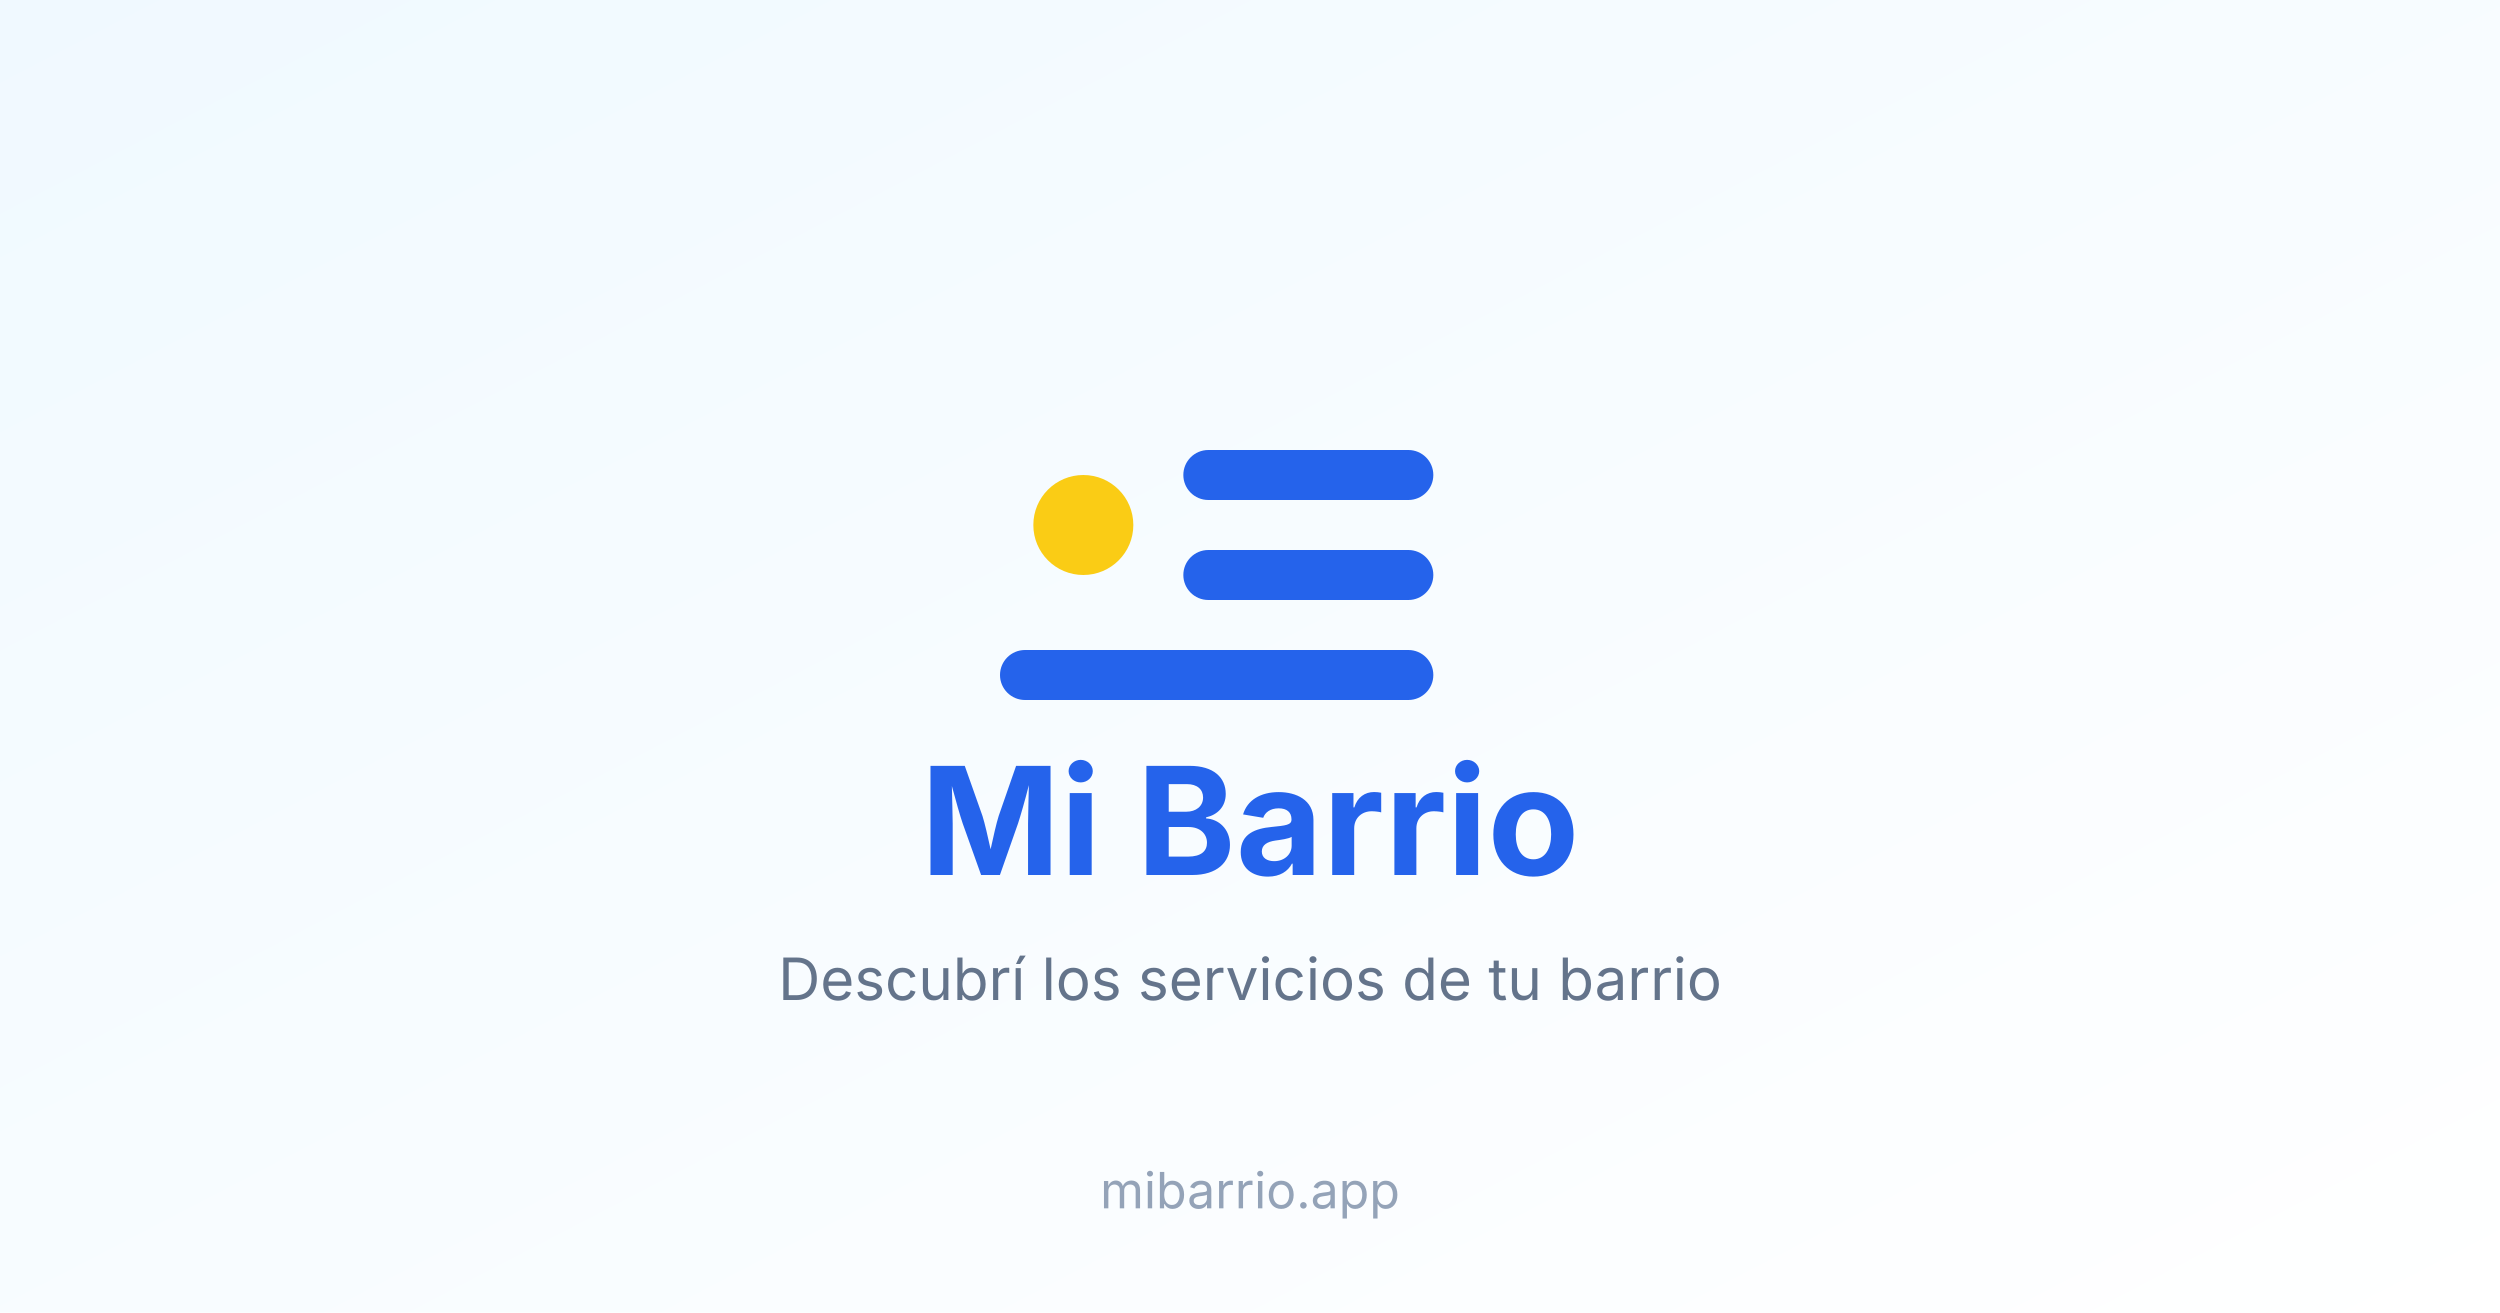
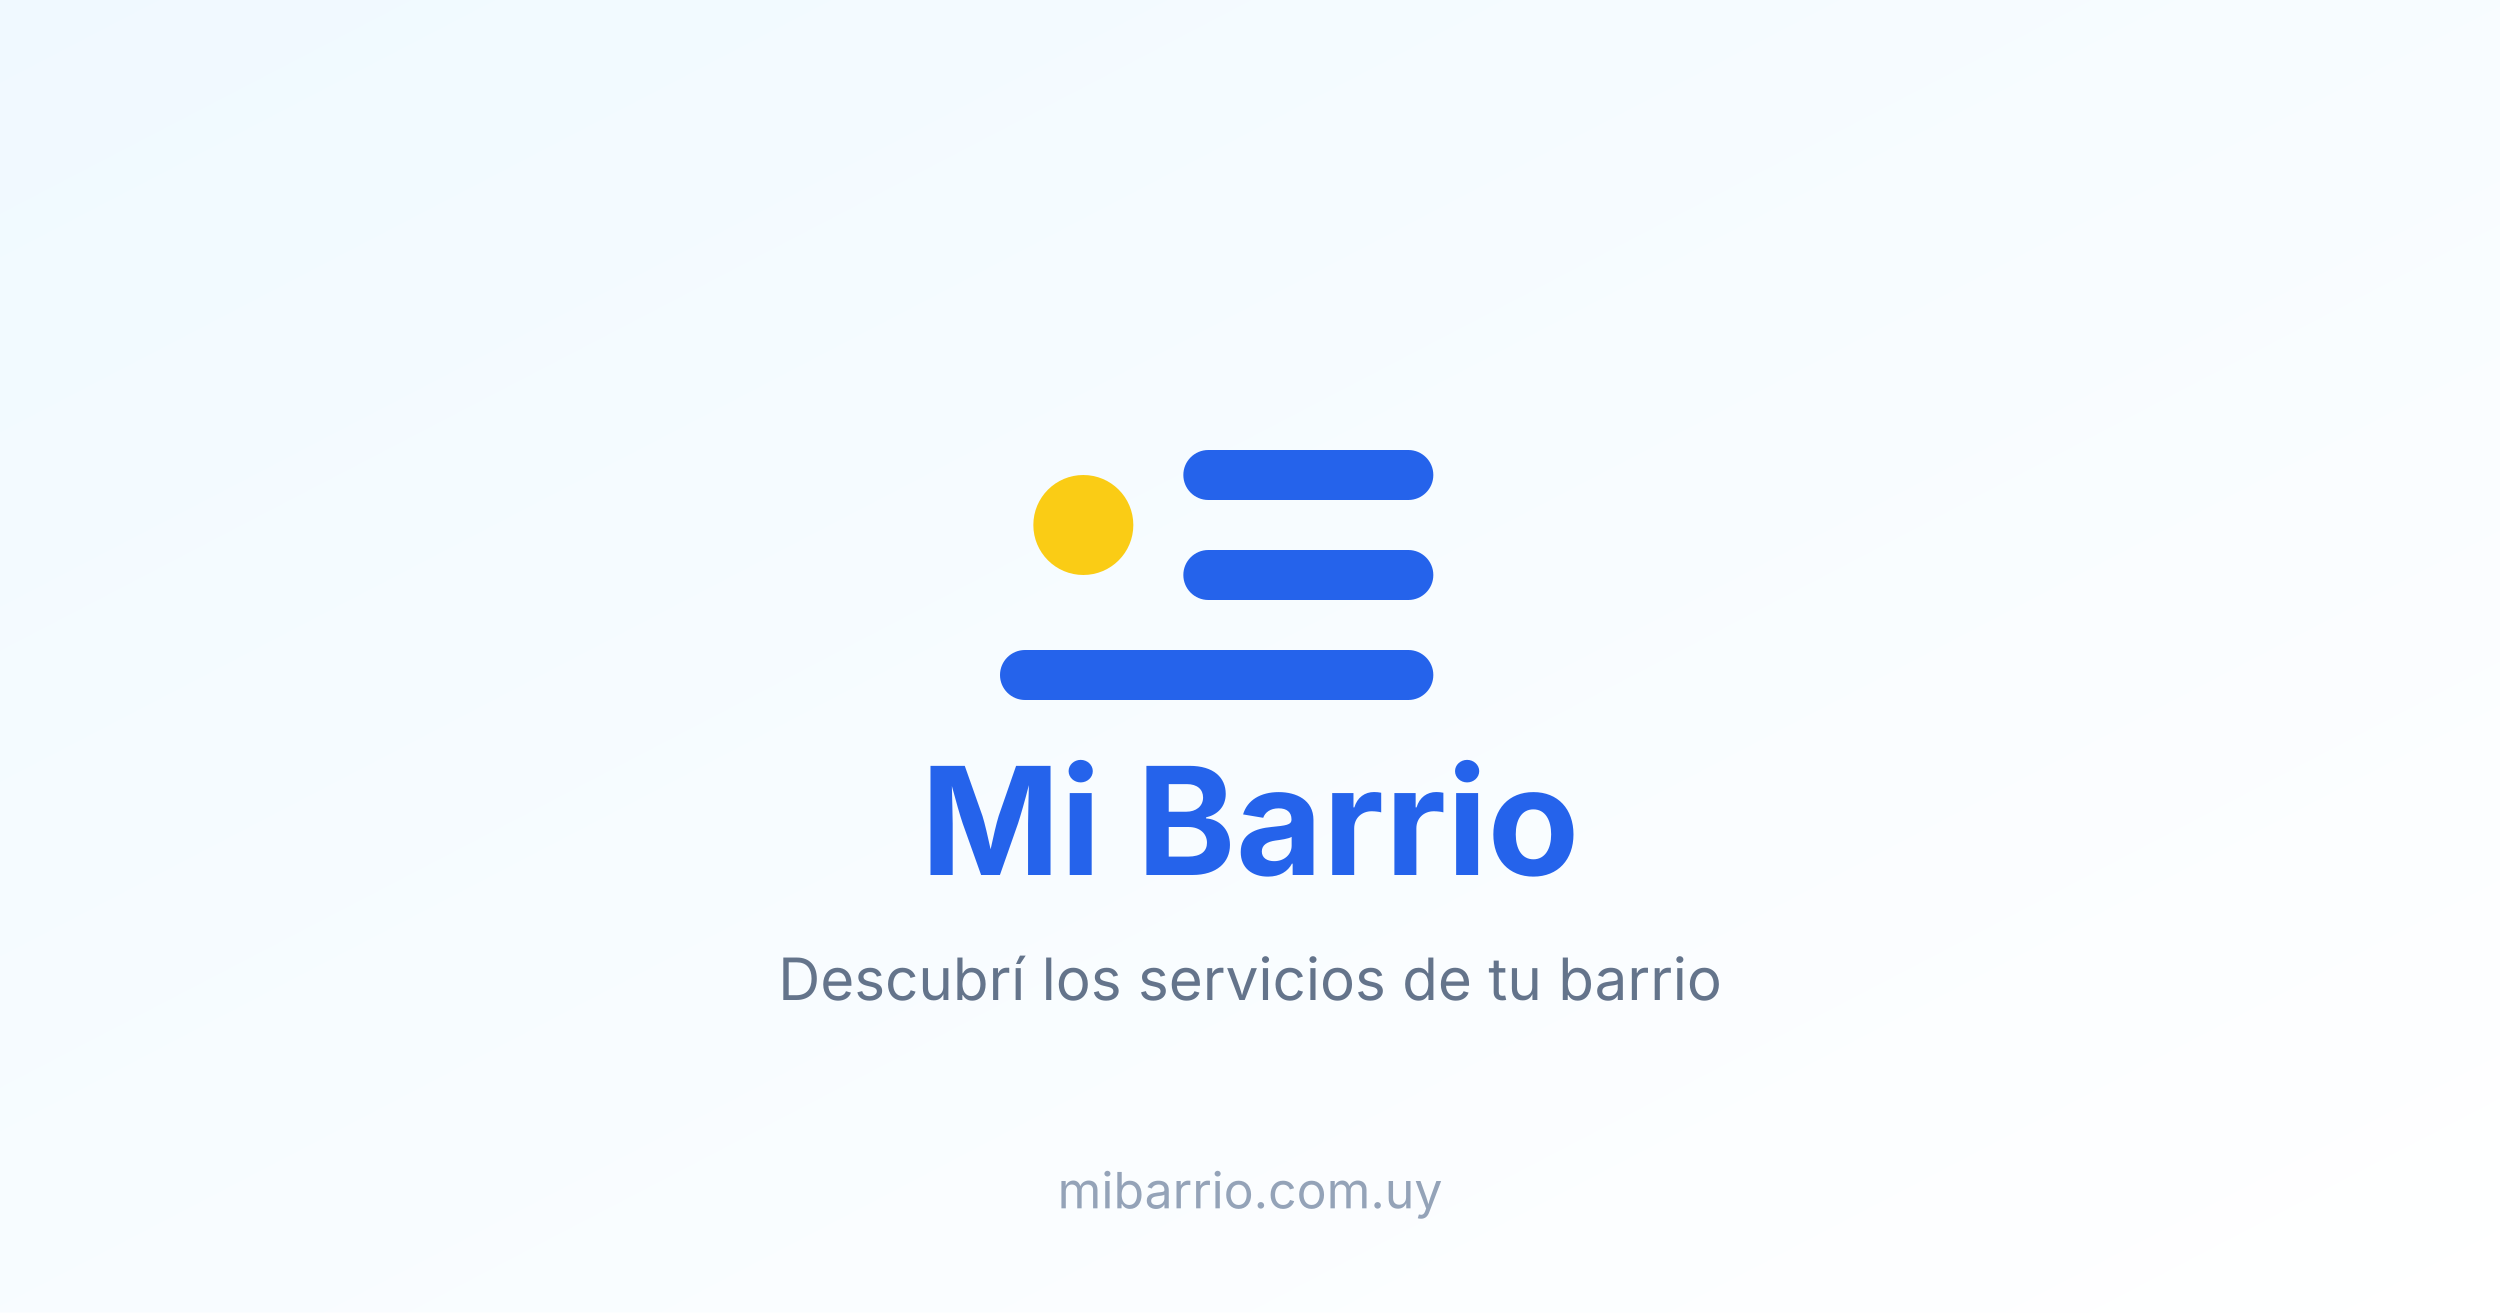
<svg xmlns="http://www.w3.org/2000/svg" width="1200" height="630" viewBox="0 0 1200 630" fill="none">
  <defs>
    <linearGradient id="bg" x1="0%" y1="0%" x2="100%" y2="100%">
      <stop offset="0%" style="stop-color:#f0f9ff" />
      <stop offset="100%" style="stop-color:#ffffff" />
    </linearGradient>
  </defs>
  <rect width="1200" height="630" fill="url(#bg)" />
  <g transform="translate(480, 200)">
    <circle cx="40" cy="52" r="24" fill="#FACC15" />
    <rect x="88" y="16" width="120" height="24" rx="12" fill="#2563eb" />
    <rect x="88" y="64" width="120" height="24" rx="12" fill="#2563eb" />
    <rect x="0" y="112" width="208" height="24" rx="12" fill="#2563eb" />
  </g>
  <text x="600" y="420" font-family="system-ui, -apple-system, sans-serif" font-size="72" font-weight="700" fill="#2563eb" text-anchor="middle">Mi Barrio</text>
  <text x="600" y="480" font-family="system-ui, -apple-system, sans-serif" font-size="28" fill="#64748b" text-anchor="middle">Descubrí los servicios de tu barrio</text>
-   <text x="600" y="580" font-family="system-ui, -apple-system, sans-serif" font-size="24" fill="#94a3b8" text-anchor="middle">mibarrio.app</text>
+   <text x="600" y="580" font-family="system-ui, -apple-system, sans-serif" font-size="24" fill="#94a3b8" text-anchor="middle">mibarrio.com.uy</text>
</svg>
